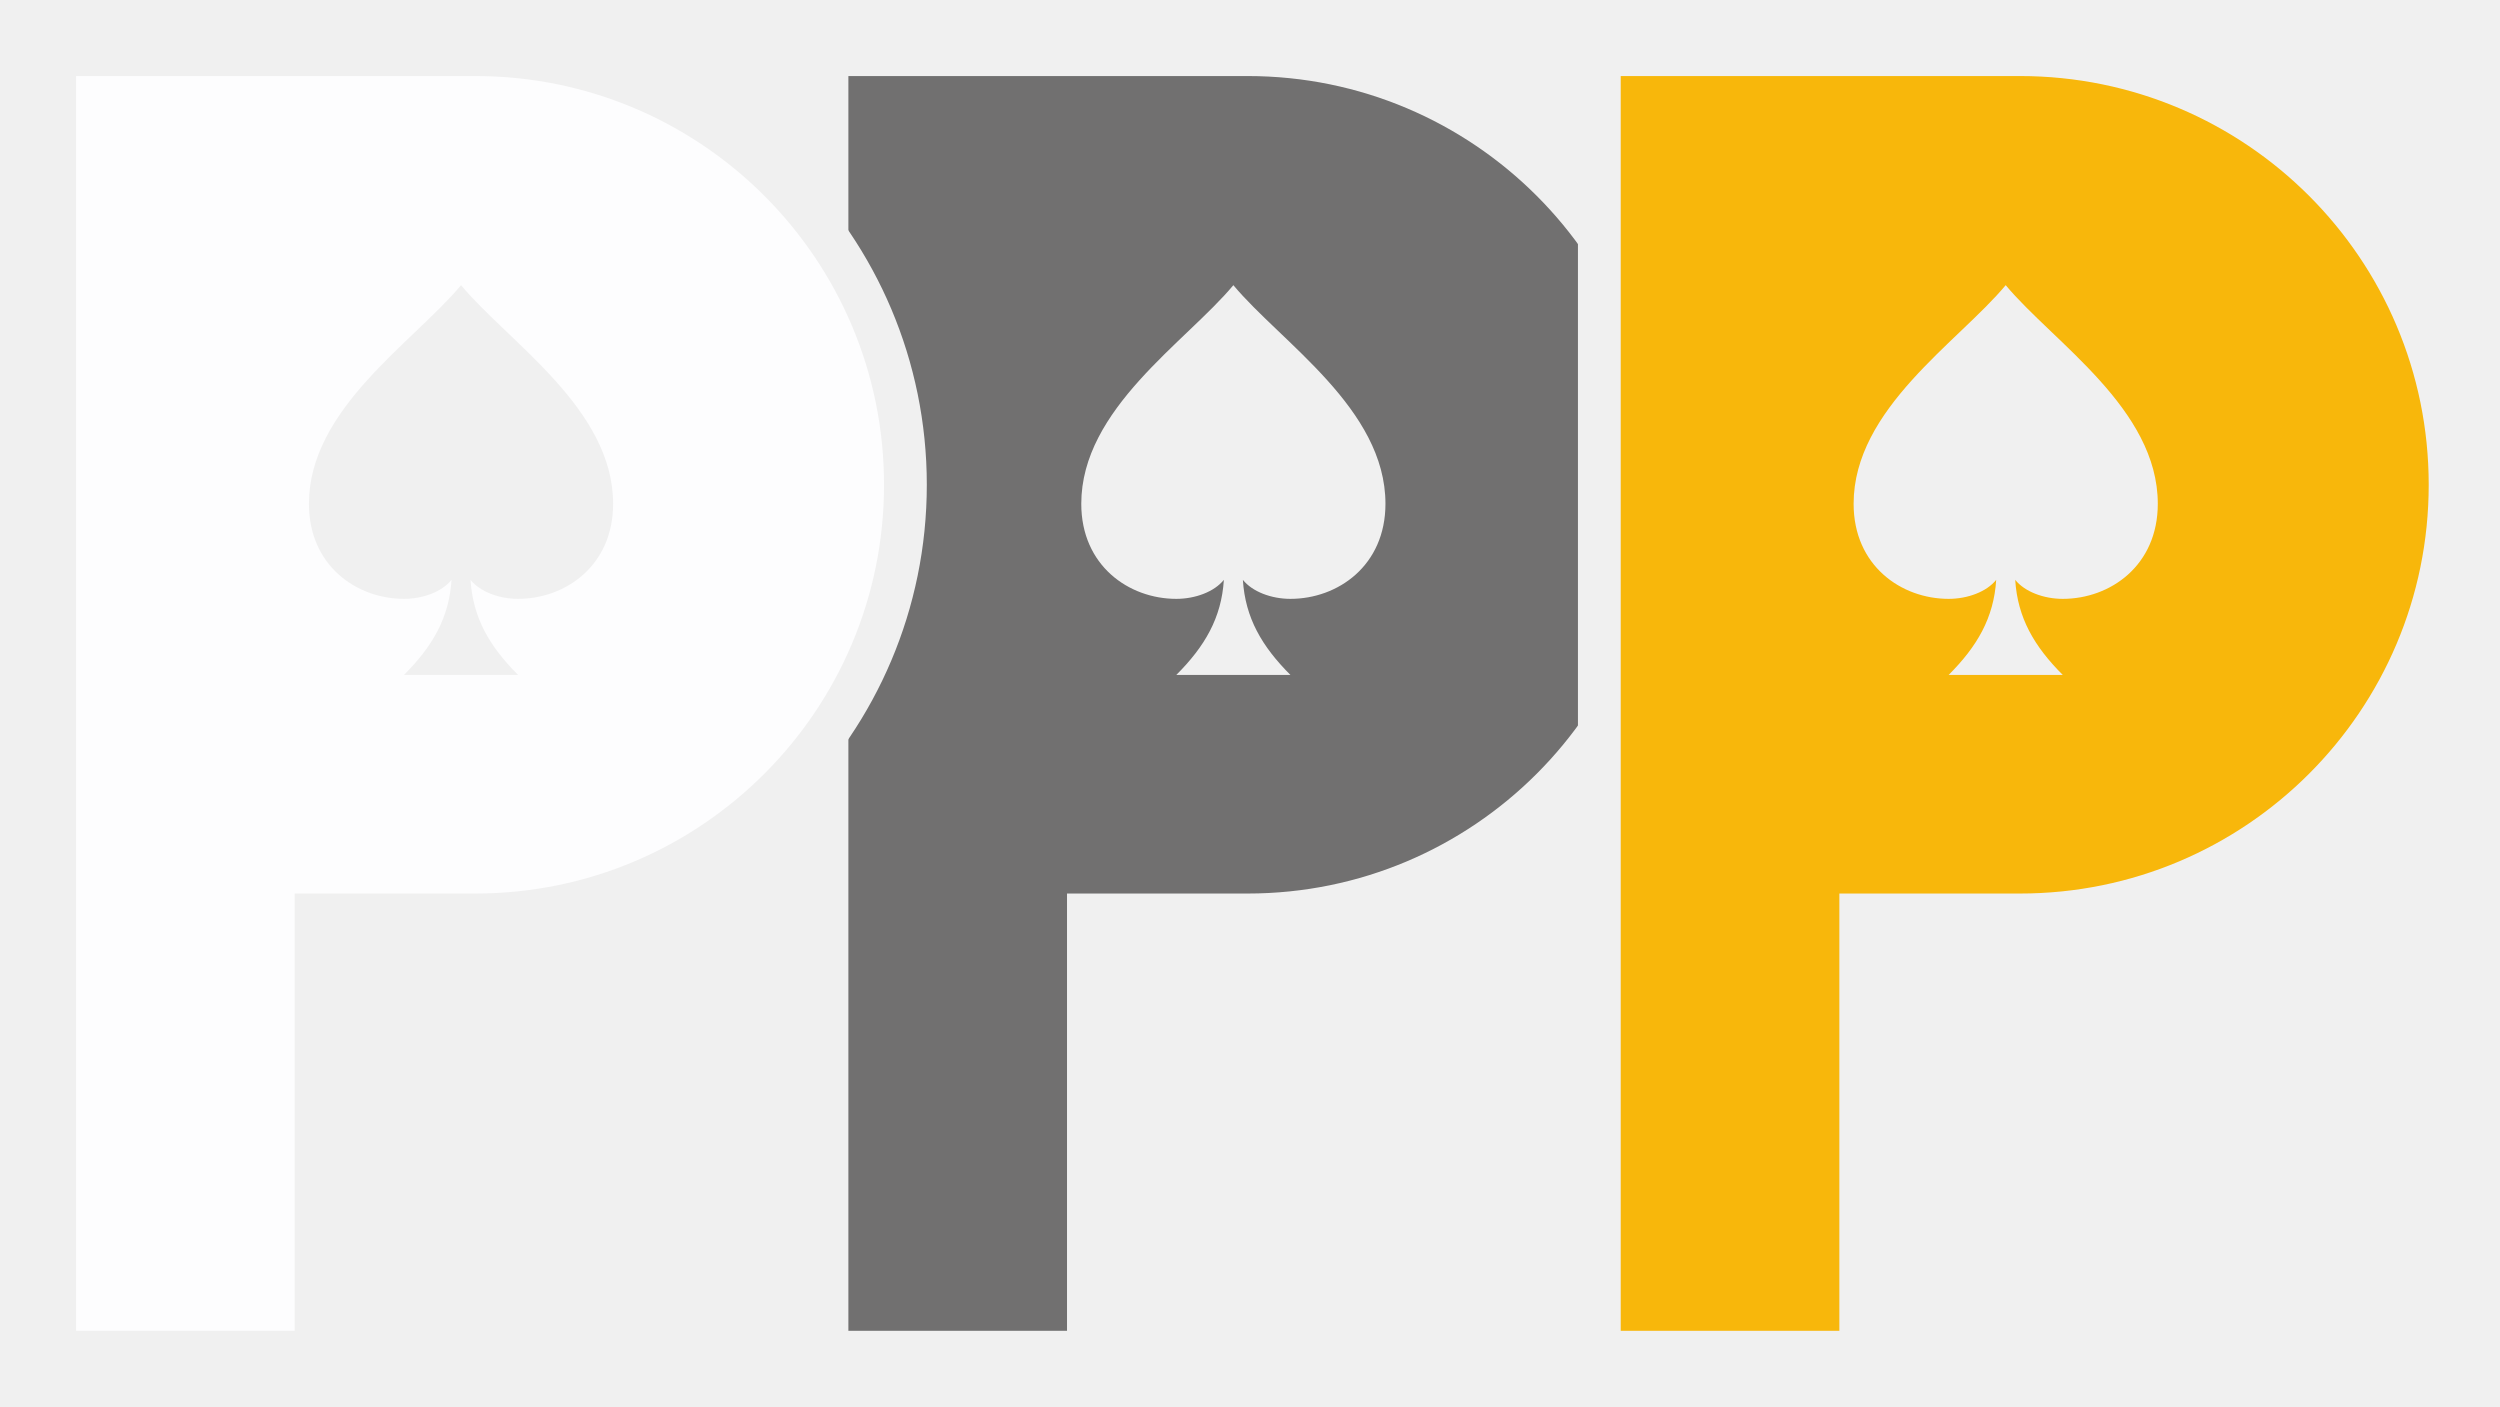
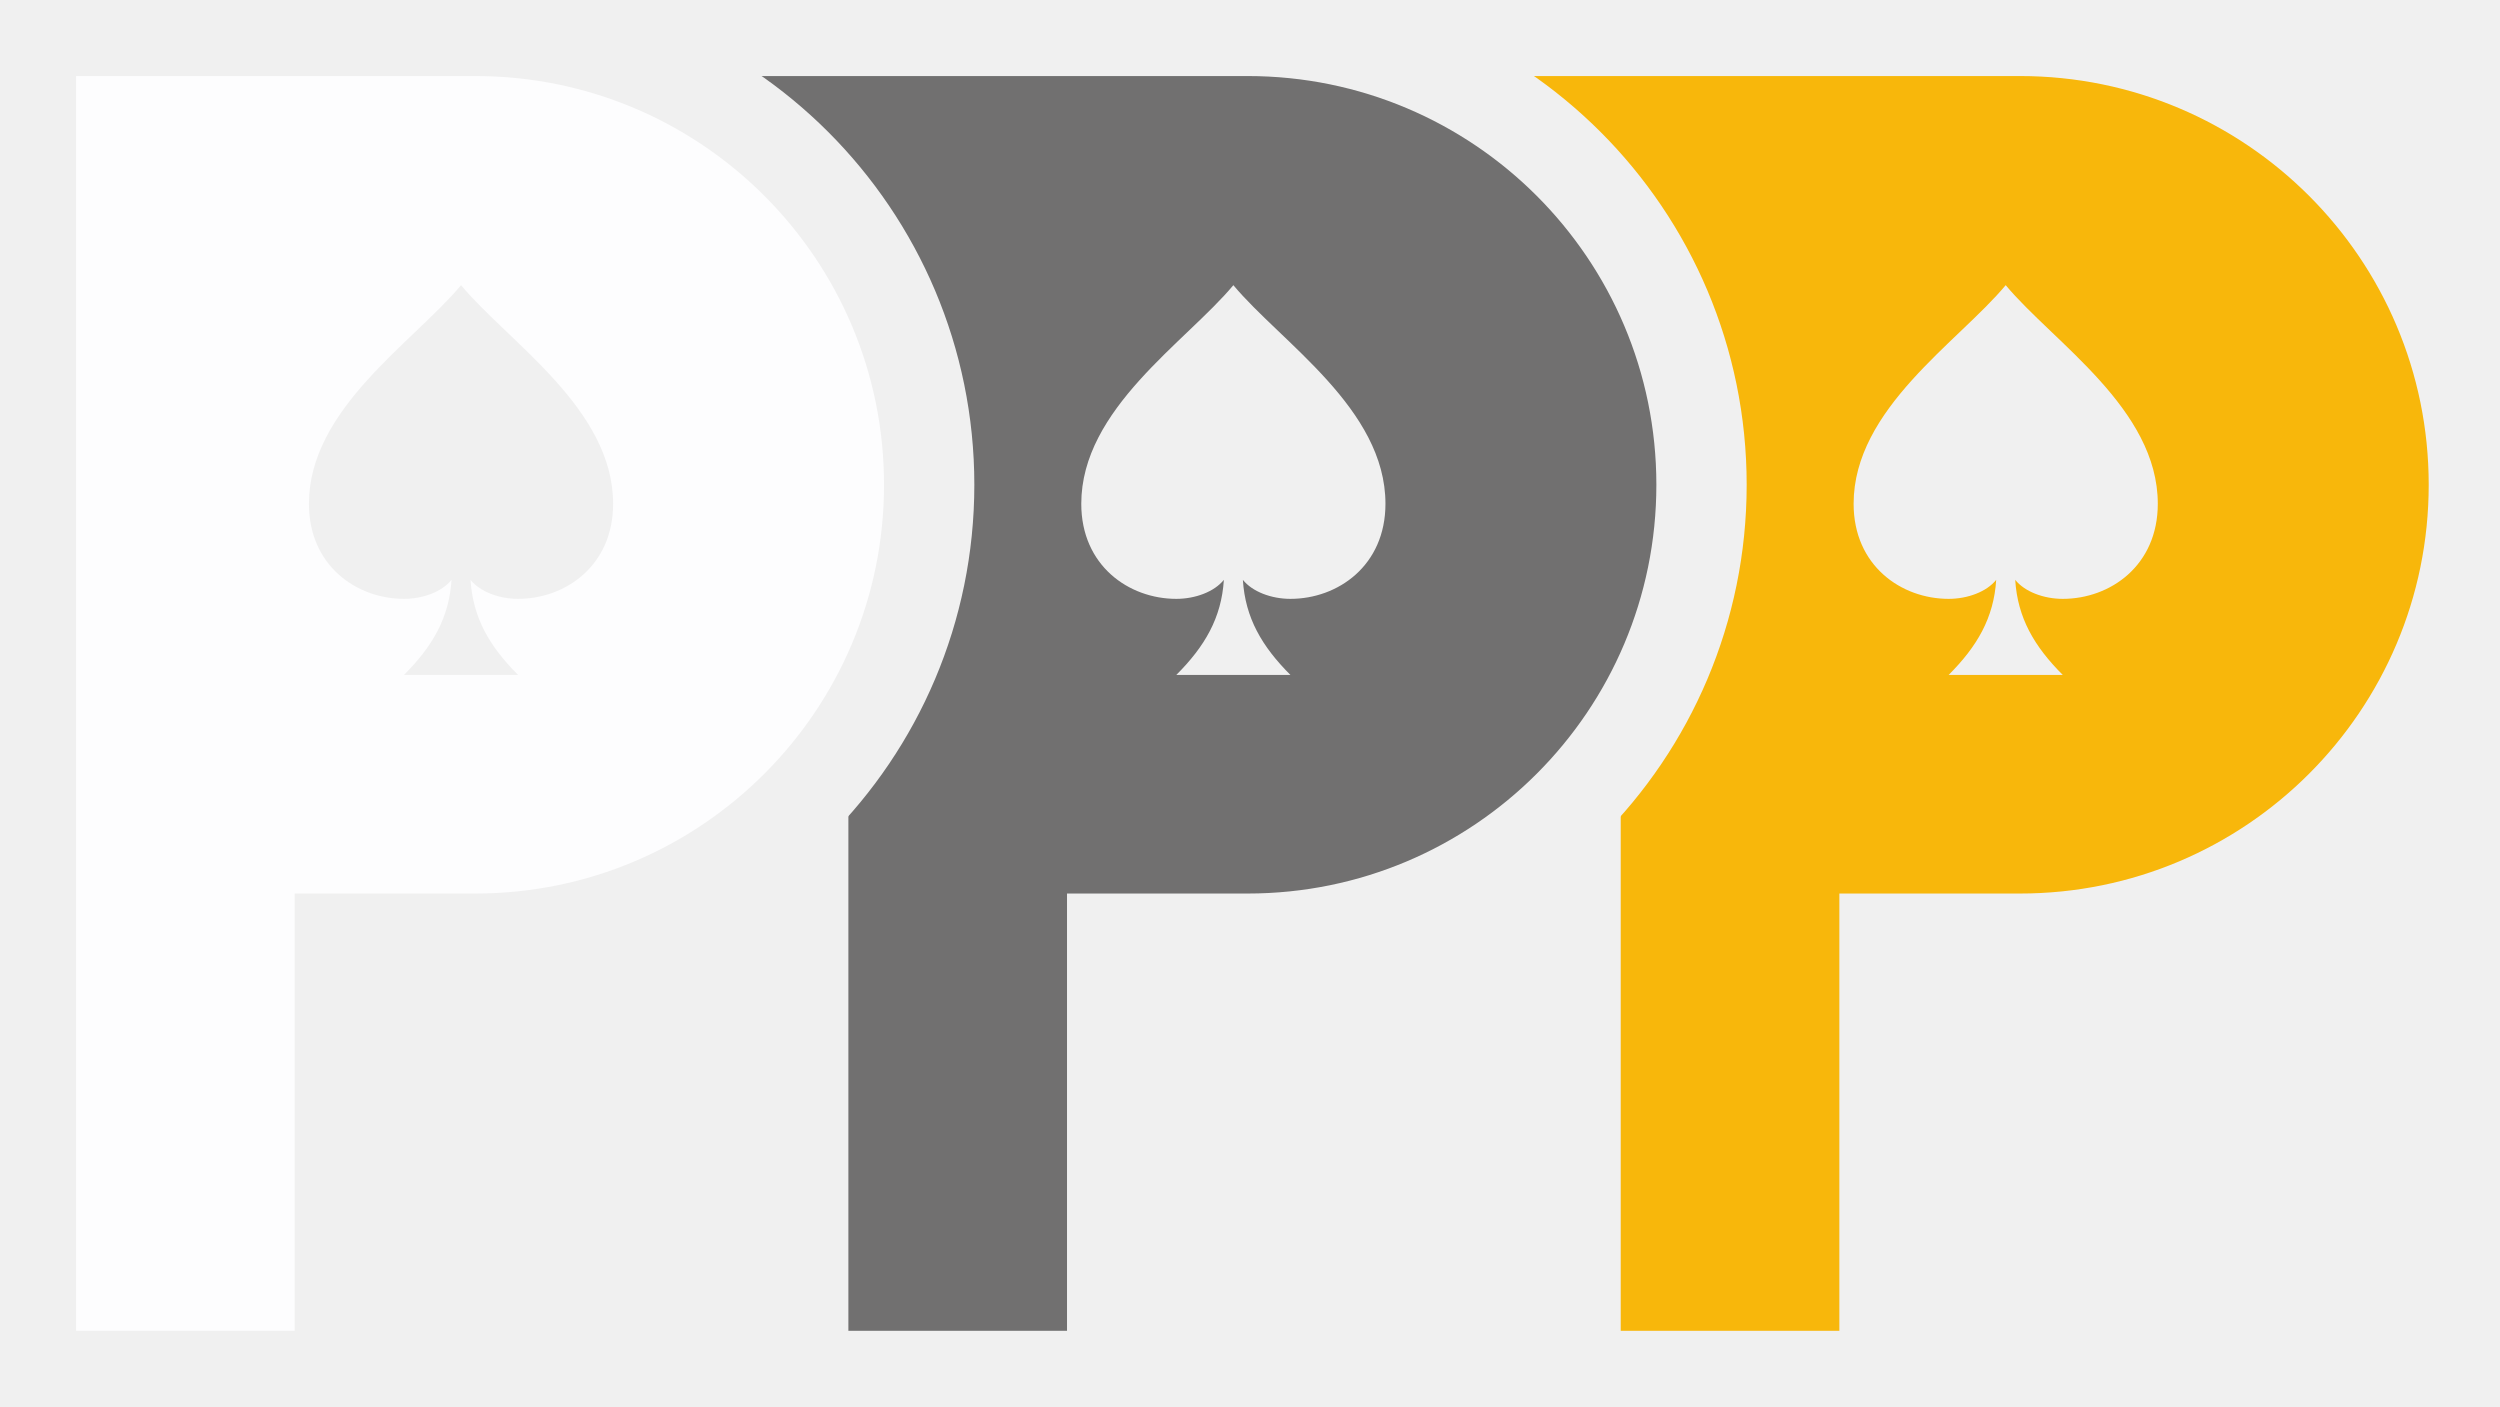
<svg xmlns="http://www.w3.org/2000/svg" viewBox="372 445 526 296" role="img" aria-label="PPP Poker">
  <defs>
-     <mask id="mkg" maskUnits="userSpaceOnUse" x="300" y="440" width="640" height="300">
+     <mask id="mka" maskUnits="userSpaceOnUse" x="300" y="440" width="640" height="300">
      <rect x="300" y="440" width="640" height="300" fill="#fff" />
-       <path d="M388.0 461H472.0A86 86 0 0 1 472.0 633H434.0V725H388.0ZM469.0 505C479.0 517 501.0 531 501.0 551C501.0 564 491.0 571 481.0 571C477.0 571 473.0 569.5 471.0 567C471.5 575 475.0 581 481.0 587H457.0C463.0 581 466.5 575 467.0 567C465.0 569.5 461.0 571 457.0 571C447.0 571 437.0 564 437.0 551C437.0 531 459.0 517 469.0 505Z" fill="#000" stroke="#000" stroke-width="18" stroke-linejoin="round" fill-rule="evenodd" />
-       <path d="M713.0 461H797.0A86 86 0 0 1 797.0 633H759.0V725H713.0ZM794.0 505C804.0 517 826.0 531 826.0 551C826.0 564 816.0 571 806.0 571C802.0 571 798.0 569.5 796.0 567C796.5 575 800.0 581 806.0 587H782.0C788.0 581 791.5 575 792.0 567C790.0 569.5 786.0 571 782.0 571C772.0 571 762.0 564 762.0 551C762.0 531 784.0 517 794.0 505Z" fill="#000" stroke="#000" stroke-width="18" stroke-linejoin="round" fill-rule="evenodd" />
+       <path d="M388.0 461H472.0A86 86 0 0 1 472.0 633H434.0V725H388.0Z" fill="#000" stroke="#000" stroke-width="38" stroke-linejoin="round" />
+     </mask>
+     <mask id="mkb" maskUnits="userSpaceOnUse" x="300" y="440" width="640" height="300">
+       <rect x="300" y="440" width="640" height="300" fill="#fff" />
+       <path d="M550.5 461H634.5A86 86 0 0 1 634.5 633H596.5V725H550.5Z" fill="#000" stroke="#000" stroke-width="38" stroke-linejoin="round" />
    </mask>
  </defs>
-   <path d="M550.5 461H634.5A86 86 0 0 1 634.5 633H596.5V725H550.5ZM631.5 505C641.5 517 663.5 531 663.5 551C663.5 564 653.5 571 643.5 571C639.5 571 635.5 569.5 633.5 567C634.0 575 637.5 581 643.5 587H619.5C625.5 581 629.0 575 629.5 567C627.5 569.5 623.5 571 619.5 571C609.5 571 599.5 564 599.5 551C599.5 531 621.5 517 631.5 505Z" fill="#717070" fill-rule="evenodd" mask="url(#mkg)" />
+   <path d="M713.0 461H797.0A86 86 0 0 1 797.0 633H759.0V725H713.0ZM663.0 461H713.0V601H663.0ZM794.0 505C804.0 517 826.0 531 826.0 551C826.0 564 816.0 571 806.0 571C802.0 571 798.0 569.5 796.0 567C796.5 575 800.0 581 806.0 587H782.0C788.0 581 791.5 575 792.0 567C790.0 569.5 786.0 571 782.0 571C772.0 571 762.0 564 762.0 551C762.0 531 784.0 517 794.0 505Z" fill="#F8B70B" fill-rule="evenodd" mask="url(#mkb)" />
+   <path d="M550.5 461H634.5A86 86 0 0 1 634.5 633H596.5V725H550.5ZM500.5 461H550.5V601H500.5ZM631.5 505C641.5 517 663.5 531 663.5 551C663.5 564 653.5 571 643.5 571C639.5 571 635.5 569.5 633.5 567C634.0 575 637.5 581 643.5 587H619.5C625.5 581 629.0 575 629.5 567C627.5 569.5 623.5 571 619.5 571C609.5 571 599.5 564 599.5 551C599.5 531 621.5 517 631.5 505Z" fill="#717070" fill-rule="evenodd" mask="url(#mka)" />
  <path d="M388.0 461H472.0A86 86 0 0 1 472.0 633H434.0V725H388.0ZM469.0 505C479.0 517 501.0 531 501.0 551C501.0 564 491.0 571 481.0 571C477.0 571 473.0 569.5 471.0 567C471.5 575 475.0 581 481.0 587H457.0C463.0 581 466.5 575 467.0 567C465.0 569.5 461.0 571 457.0 571C447.0 571 437.0 564 437.0 551C437.0 531 459.0 517 469.0 505Z" fill="#FDFDFE" fill-rule="evenodd" />
-   <path d="M713.0 461H797.0A86 86 0 0 1 797.0 633H759.0V725H713.0ZM794.0 505C804.0 517 826.0 531 826.0 551C826.0 564 816.0 571 806.0 571C802.0 571 798.0 569.5 796.0 567C796.5 575 800.0 581 806.0 587H782.0C788.0 581 791.5 575 792.0 567C790.0 569.5 786.0 571 782.0 571C772.0 571 762.0 564 762.0 551C762.0 531 784.0 517 794.0 505Z" fill="#F8B70B" fill-rule="evenodd" />
</svg>
